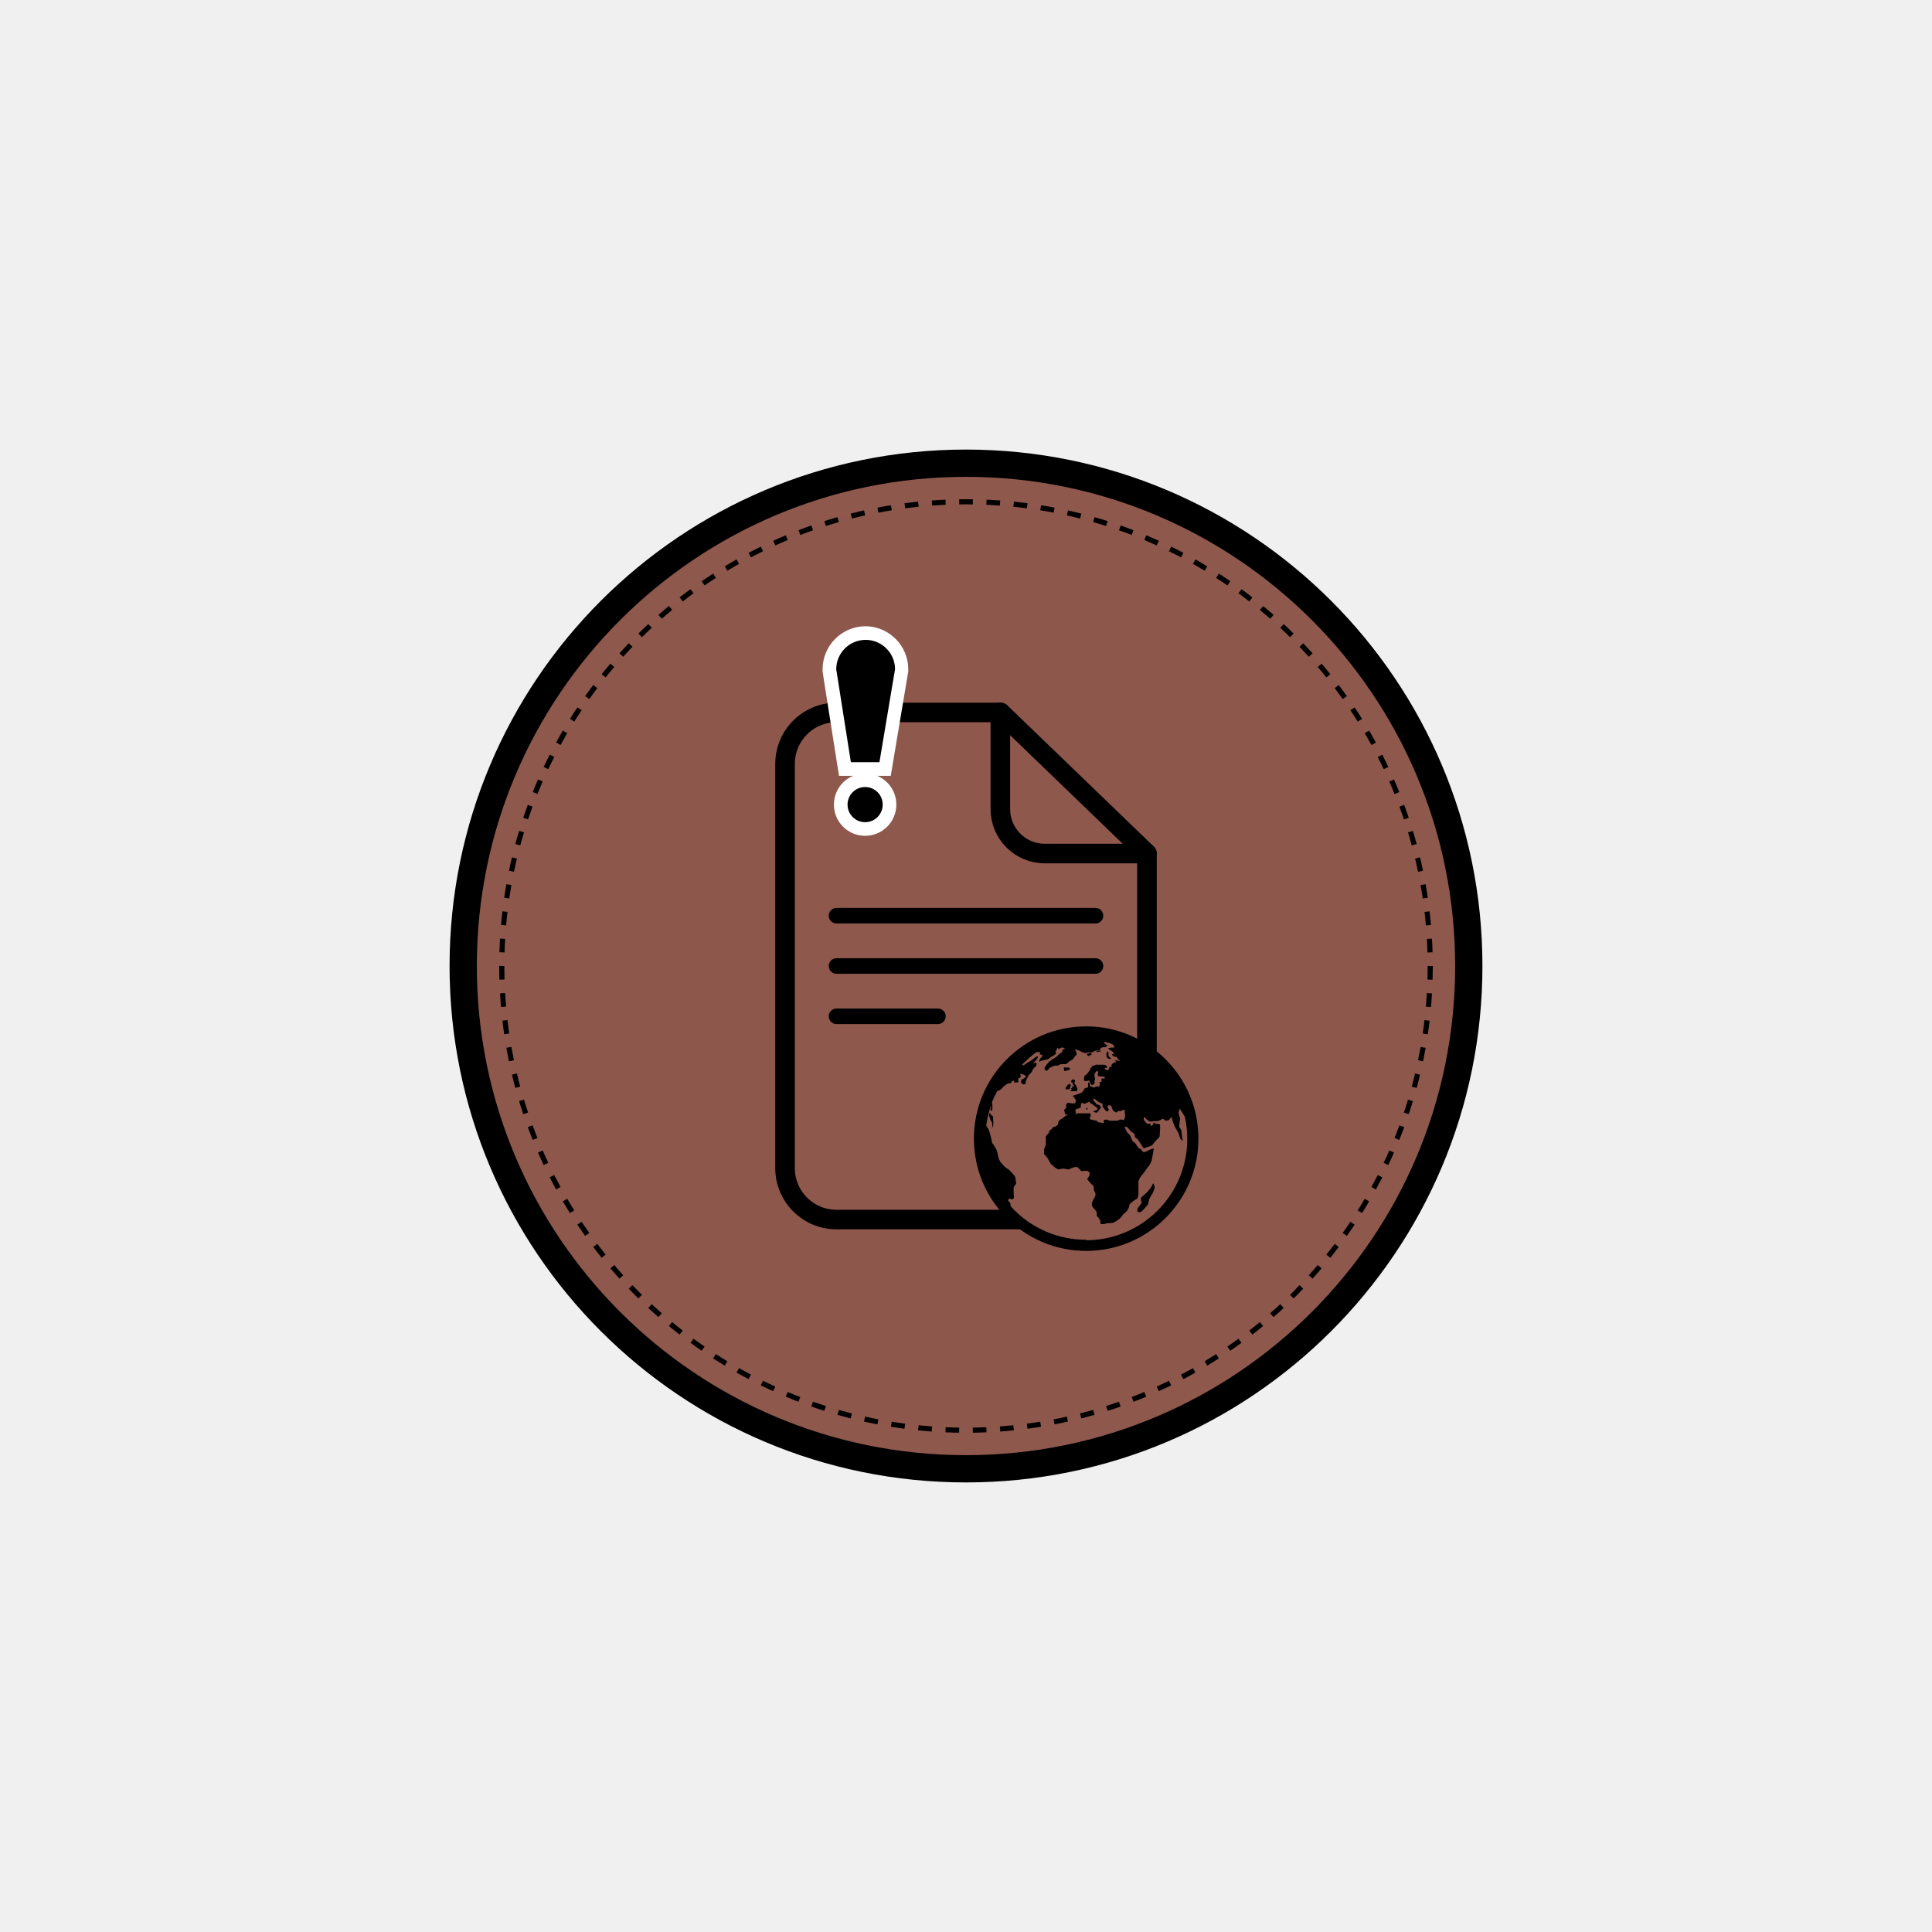
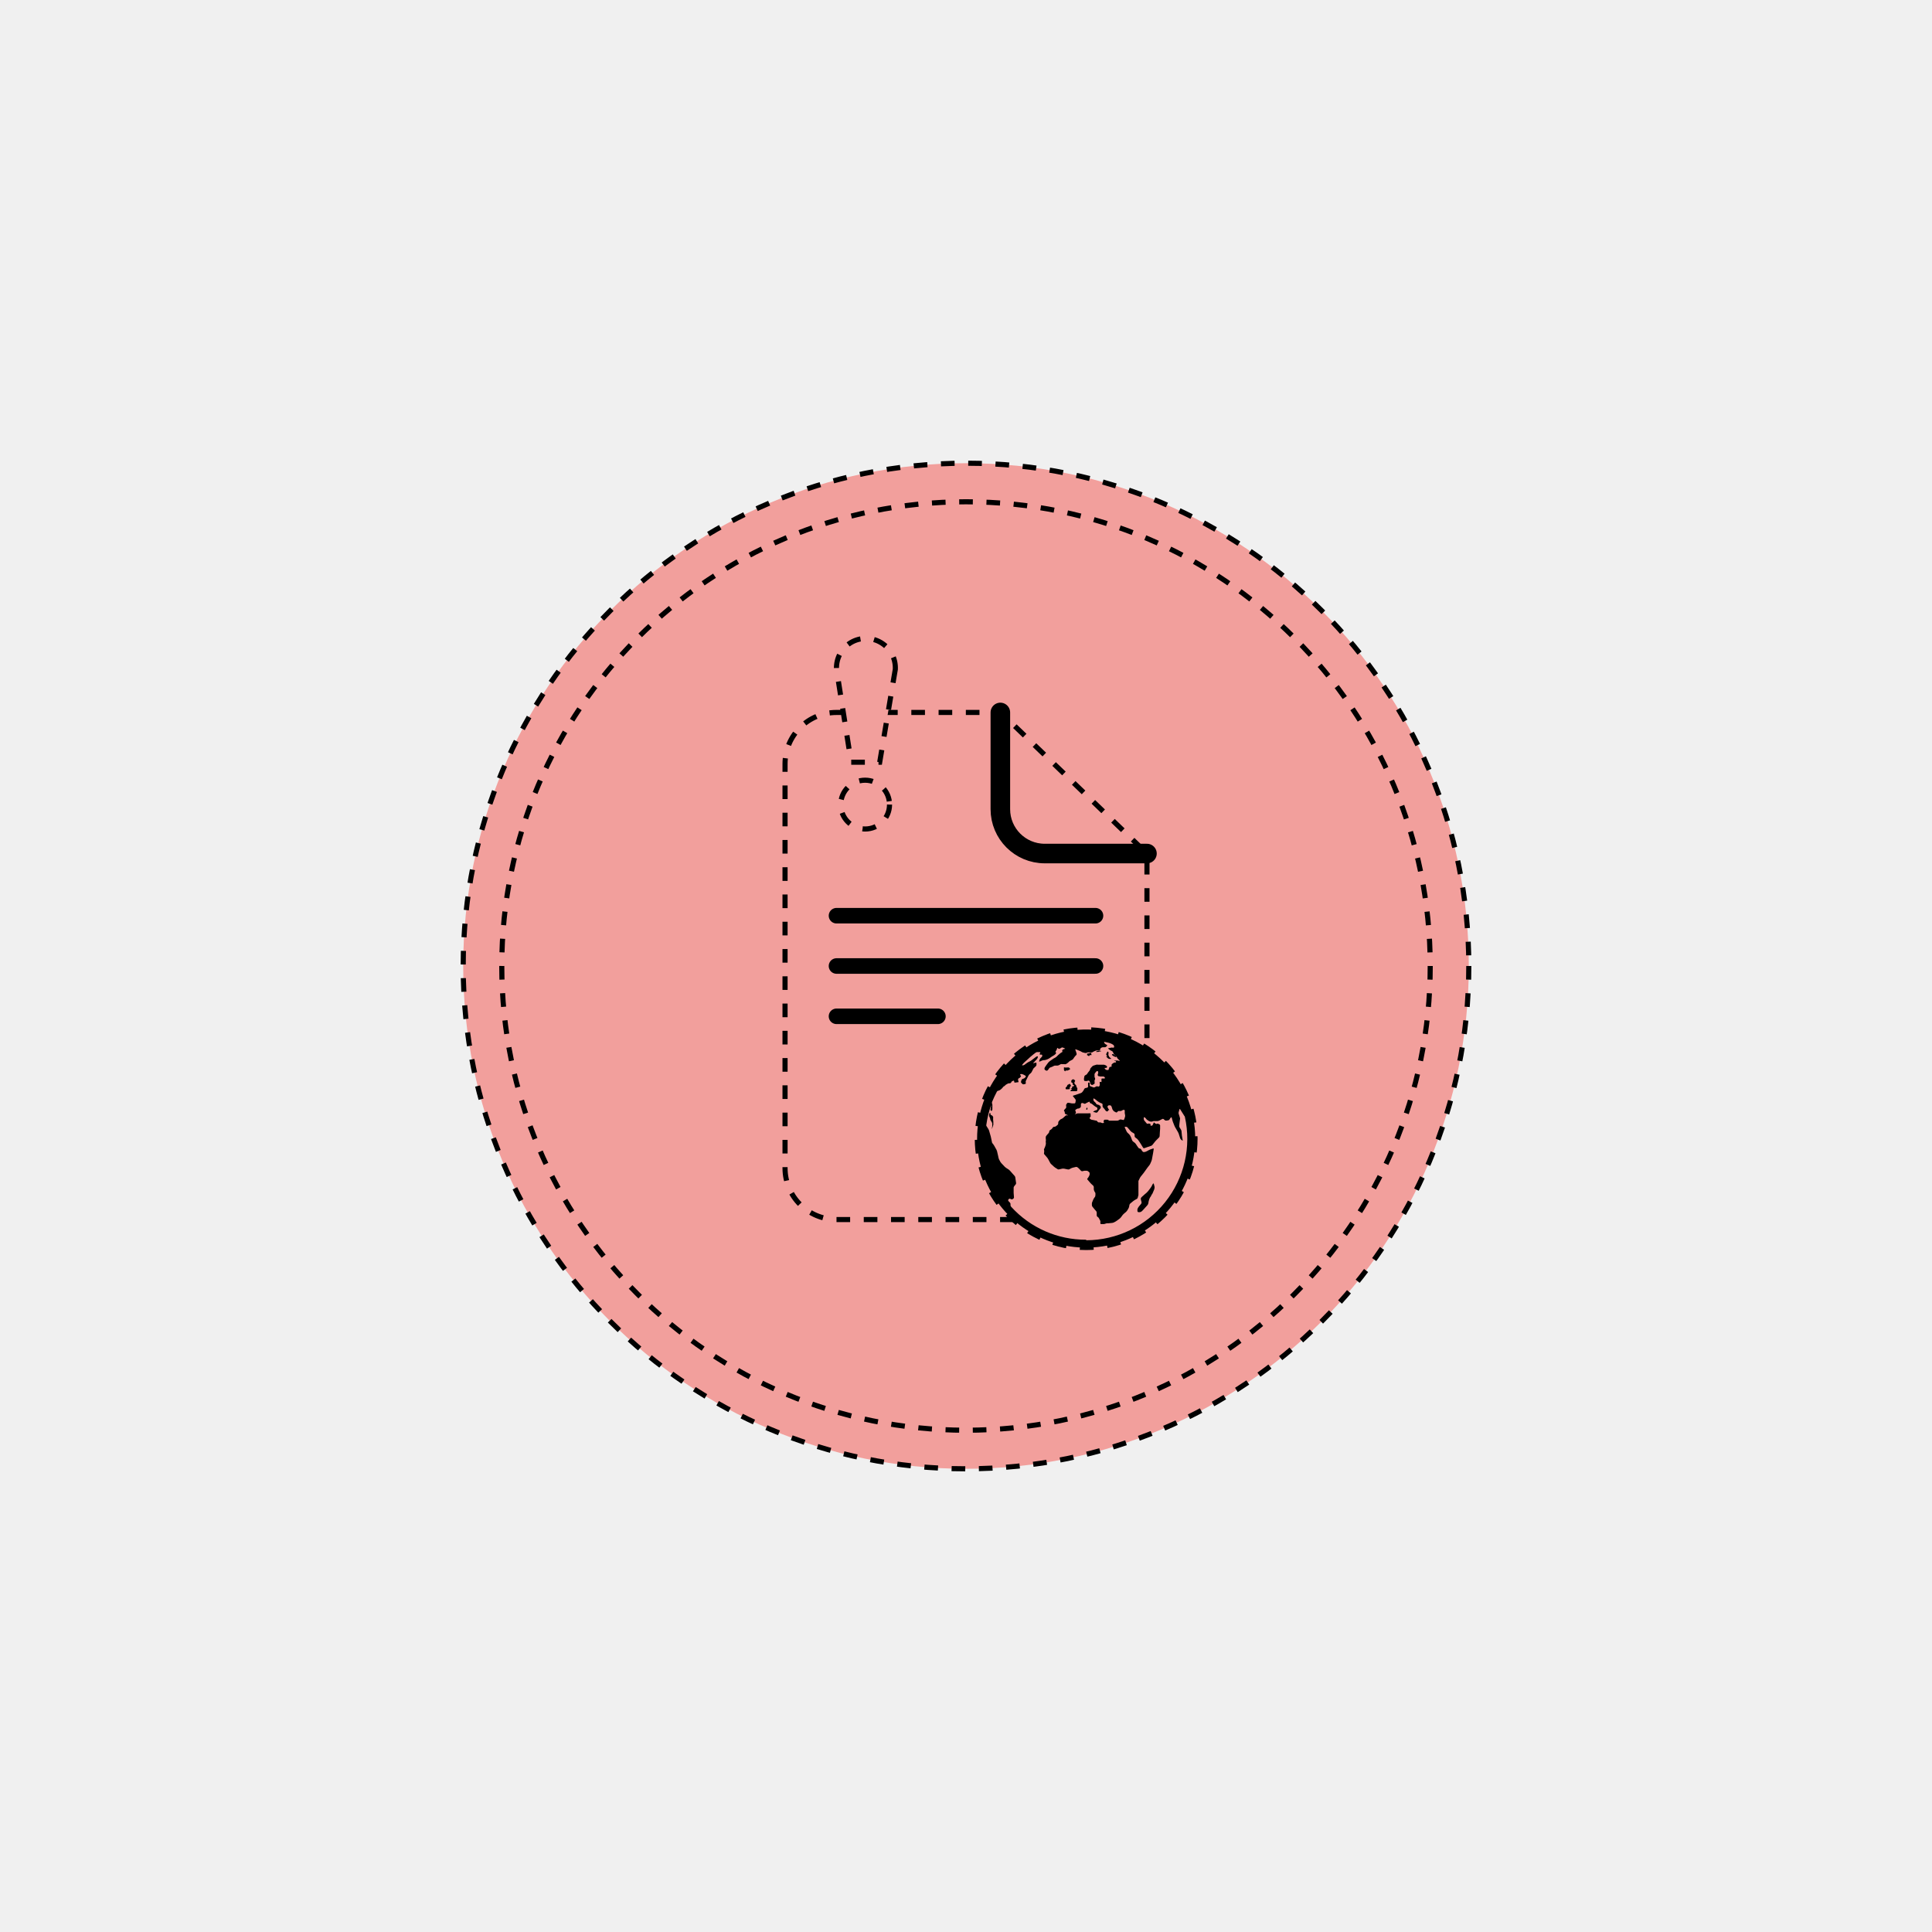
<svg xmlns="http://www.w3.org/2000/svg" viewBox="0 0 283.46 283.46">
-   <circle cx="141.73" cy="141.73" r="73.77" fill="#8e584d" stroke="#000" stroke-miterlimit="10" stroke-width="4" />
-   <circle cx="141.73" cy="141.73" r="68.11" fill="#8d574c" stroke="#000" stroke-miterlimit="10" stroke-width="0.75" stroke-dasharray="2" />
-   <path d="M160.73,178.93h-38a7.55,7.55,0,0,1-7.55-7.54V112.08a7.55,7.55,0,0,1,7.55-7.55h24.08l21.47,20.7v46.16A7.55,7.55,0,0,1,160.73,178.93Z" fill="#8e584d" stroke="#000" stroke-linecap="round" stroke-linejoin="round" stroke-width="2.87" />
+   <circle cx="141.73" cy="141.73" r="73.77" fill="#f29f9c" stroke="#000" stroke-miterlimit="10" stroke-width="0.75" stroke-dasharray="2" />
+   <circle cx="141.73" cy="141.73" r="68.11" fill="#f29f9c" stroke="#000" stroke-miterlimit="10" stroke-width="0.75" stroke-dasharray="2" />
+   <path d="M160.73,178.93h-38a7.55,7.55,0,0,1-7.55-7.54V112.08a7.55,7.55,0,0,1,7.55-7.55h24.08l21.47,20.7v46.16A7.55,7.55,0,0,1,160.73,178.93Z" fill="#f29f9c" stroke="#000" stroke-miterlimit="10" stroke-width="0.75" stroke-dasharray="2" />
  <path d="M168.28,125.23h-15a6.51,6.51,0,0,1-6.51-6.51V104.53" fill="none" stroke="#000" stroke-linecap="round" stroke-linejoin="round" stroke-width="2.87" />
  <line x1="122.73" y1="134.35" x2="160.73" y2="134.35" fill="none" stroke="#000" stroke-linecap="round" stroke-linejoin="round" stroke-width="2.28" />
  <line x1="122.73" y1="141.73" x2="160.73" y2="141.73" fill="none" stroke="#000" stroke-linecap="round" stroke-linejoin="round" stroke-width="2.28" />
  <line x1="122.73" y1="149.11" x2="137.61" y2="149.11" fill="none" stroke="#000" stroke-linecap="round" stroke-linejoin="round" stroke-width="2.28" />
-   <circle cx="159.36" cy="167.06" r="15.97" fill="#8e584d" stroke="#000" stroke-miterlimit="10" />
+   <circle cx="159.36" cy="167.06" r="15.97" fill="#f29f9c" stroke="#000" stroke-miterlimit="10" stroke-width="0.75" stroke-dasharray="2" />
  <path d="M169.29,173.7c0-.08-.1-.08-.15,0l-.22.42a2,2,0,0,1-.18.26l-.31.4a1.58,1.58,0,0,1-.22.23c-.16.13-.42.35-.47.41a2,2,0,0,0-.34.33.47.47,0,0,0,0,.31l.08.28a.34.34,0,0,1-.05.28c-.11.13-.28.32-.33.39a1.25,1.25,0,0,0-.22.4v.27a.18.18,0,0,0,.17.17h.16a.49.49,0,0,0,.28-.11l.2-.19.37-.41.28-.31a.67.67,0,0,0,.14-.28l.05-.3a1.81,1.81,0,0,1,.09-.31l.11-.24a1.59,1.59,0,0,1,.18-.27l0-.05a1.59,1.59,0,0,0,.18-.27l.09-.21.16-.38a1.2,1.2,0,0,0,.06-.32.82.82,0,0,0-.07-.31Z" />
  <path d="M159.44,162.82a.14.14,0,0,0,.1-.07.31.31,0,0,0,0-.19v0c0-.06-.07-.08-.11,0a.26.26,0,0,0-.06.19v0C159.38,162.77,159.41,162.82,159.44,162.82Z" />
  <path d="M156.91,159l-.08.08a1.08,1.08,0,0,1-.19.08,1.28,1.28,0,0,0-.11.2v.06s-.05.07-.1.09-.08,0-.08.07a.74.74,0,0,1,0,.16.09.09,0,0,0,.11.08l.1,0,.1,0a.31.31,0,0,1,.18,0,.15.15,0,0,0,.12-.09l0-.1,0-.09a.28.28,0,0,1,.1-.14.16.16,0,0,0,.06-.15.23.23,0,0,0-.11-.15h0A.19.19,0,0,0,156.91,159Z" />
  <path d="M157.38,158.89s0,.2,0,.23.21.1.21.13-.12.16-.12.17-.13-.06-.16,0a.18.18,0,0,0,0,.19s-.23.13-.24.16l.15,0c.06,0,.08.05,0,.09l-.07.07-.09.1s0,.08,0,.07l.27,0,.37,0,.22,0a.17.17,0,0,0,.14-.12,1.22,1.22,0,0,1,0-.17.17.17,0,0,0,0-.15l-.05-.08-.1-.21,0-.08a.33.33,0,0,0-.14-.17l0,0a.26.26,0,0,1-.12-.17.3.3,0,0,1,0-.19,1.19,1.19,0,0,0,.09-.15s0-.1-.06-.13h0a.74.74,0,0,1-.16-.12s-.09,0-.14,0l-.11.08a.25.25,0,0,0-.1.18h0a.59.59,0,0,0,.05.22Z" />
  <path d="M156.31,157.07h.08a.85.85,0,0,0,.23,0l.14-.06.21-.1a.11.11,0,0,0,0-.15.44.44,0,0,0-.16-.14h0a.57.57,0,0,0-.22,0l-.11,0a.42.42,0,0,1-.22,0h0a.17.17,0,0,0-.16,0,.18.18,0,0,0,0,.12v.17a.24.24,0,0,0,.26.26Z" />
  <path d="M159.54,154.82a.74.74,0,0,1,.16.1.07.07,0,0,0,.11,0l.06-.06,0-.05a.1.1,0,0,1,.13,0c.05,0,.11,0,.12,0a.12.12,0,0,0,0-.14s-.06-.06,0-.08,0-.06-.05-.09l0,0a.19.19,0,0,0-.19,0,.32.32,0,0,1-.2.06c-.08,0-.17,0-.18.05s0,.2,0,.22Z" />
  <path d="M160.89,154.33a.39.39,0,0,0,.19,0l.08,0,.22-.07.11,0c.06,0,.07-.06,0-.09l-.09,0a.42.42,0,0,0-.22,0,1.82,1.82,0,0,0-.32.07s-.05.15-.05.17S160.85,154.31,160.89,154.33Z" />
  <path d="M162.29,155a1.65,1.65,0,0,1,.19.2s.05.06.1.09a.4.4,0,0,0,.21.07h.06l.16,0s0,0,0-.08l0,0a1.18,1.18,0,0,1-.18-.13l0,0a.46.46,0,0,1-.13-.18v0a.45.45,0,0,0-.07-.14.26.26,0,0,1,0-.15v-.09a.57.57,0,0,0,0-.22l0,0a.12.12,0,0,0-.13-.08.2.2,0,0,0-.09.14.36.36,0,0,1-.1.18.12.12,0,0,0,0,.12c0,.11.16.19.16.24A.39.39,0,0,0,162.29,155Z" />
  <path d="M163.34,154.92l.1.08.06,0,.14.08c.05,0,.11,0,.13,0a.16.16,0,0,0,0-.12.23.23,0,0,0-.08-.11l-.07,0-.16-.11-.08-.07a.15.15,0,0,0-.15,0l-.08,0s0,.1,0,.12S163.34,154.92,163.34,154.92Z" />
  <path d="M145.71,164.29a.81.81,0,0,1,0-.22.42.42,0,0,0,0-.19l-.05-.1a.46.46,0,0,0-.16-.15l-.05,0a.3.3,0,0,1-.14-.17l0-.13c0-.06-.07-.08-.11,0l0,0a.27.27,0,0,0-.08.19v.23a1.27,1.27,0,0,0,.09.2,2,2,0,0,1,.08.22.37.37,0,0,1,0,.11,1.32,1.32,0,0,0,.12.2l.12.2a.33.33,0,0,1,.05.21l0,.35-.05.32c0,.06,0,.07.05,0l0-.09a.5.5,0,0,0,.09-.21l.07-.24a.85.85,0,0,0,0-.22v0a1.79,1.79,0,0,0,0-.23Z" />
  <path d="M170.68,155.74a16,16,0,1,0,4.68,11.32A15.94,15.94,0,0,0,170.68,155.74Zm-11.32,26.15a14.79,14.79,0,0,1-11-4.83.54.54,0,0,1-.1-.2l0-.23a.35.35,0,0,0-.1-.2,1.31,1.31,0,0,0-.2-.21c0-.05-.08-.12-.05-.17a1.07,1.07,0,0,1,.14-.16.15.15,0,0,1,.18,0l.12.06a.27.27,0,0,0,.2,0l.14-.1a.22.22,0,0,0,.08-.18l-.05-.66v-.75a.31.31,0,0,1,.07-.2l.23-.29a.25.25,0,0,0,.06-.2l-.12-.83a.52.52,0,0,0-.09-.2l-.39-.44-.31-.35a.8.8,0,0,0-.17-.15l-.4-.26a.9.9,0,0,1-.18-.15l-.51-.54a.85.85,0,0,1-.14-.19l-.2-.37a.81.81,0,0,1-.07-.22l-.06-.29-.16-.69a1.45,1.45,0,0,0-.09-.22l-.35-.62a1.27,1.27,0,0,0-.13-.19.87.87,0,0,1-.16-.22c0-.06-.19-.91-.19-.91l-.25-.87a1,1,0,0,0-.1-.21l-.29-.46a.38.38,0,0,1,0-.21,14.89,14.89,0,0,1,.69-2.82c0-.06,0-.07,0,0l0,.09-.07.43a.24.24,0,0,0,0,.2l.08.09c0,.05.09,0,.11,0l.07-.21a.83.83,0,0,0,0-.22v-.25a.83.83,0,0,0,0-.22l-.05-.17a.55.55,0,0,1,0-.22,16.44,16.44,0,0,1,.72-1.53.26.26,0,0,1,.17-.12.4.4,0,0,0,.21-.07l.12-.07a1.3,1.3,0,0,0,.18-.15,2.14,2.14,0,0,0,.26-.3s.27-.16.27-.2.23-.17.36-.24a.46.46,0,0,1,.22-.06h.09a.24.24,0,0,0,.19-.1l.11-.18s.13-.07.22-.1a.09.09,0,0,1,.13.07v.11a.12.12,0,0,0,.13.1l.5-.07s0-.06,0-.11a1.29,1.29,0,0,1-.06-.21v-.09a.16.16,0,0,1,.1-.15h0a.47.47,0,0,0,.19-.12l.12-.13c.05,0,0-.1,0-.13h0a.21.21,0,0,1-.1-.16.09.09,0,0,1,.11-.09l.13,0a.74.74,0,0,1,.21.07l.19.1.16.1a.1.1,0,0,1,0,.15l-.07.09a.4.4,0,0,1-.18.14l-.2.07a.26.26,0,0,0-.15.14l-.06.2a.21.21,0,0,0,0,.2l.18.19a.22.22,0,0,0,.19.06,1.2,1.2,0,0,0,.31-.09s0-.1,0-.18a.38.38,0,0,1,0-.21l.24-.49.17-.33a.62.62,0,0,1,.14-.18l.18-.16a.62.62,0,0,0,.14-.18c.08-.17.24-.49.26-.51l.34-.32a.35.35,0,0,0,.1-.19V156c0-.07,0-.11-.11-.09l-.34.08c-.06,0-.07,0,0-.06l.17-.17.31-.33a.47.47,0,0,0,.12-.19l.06-.15c0-.06,0-.11-.06-.11a.37.37,0,0,0-.2.07l-.28.21-.46.35a1.32,1.32,0,0,1-.2.12l-.14.07-.2.11-.44.32a.4.4,0,0,1-.21.07h-.1c-.06,0-.08,0,0-.09l.18-.22a1.21,1.21,0,0,1,.16-.16l.46-.41.39-.36.46-.38.3-.23a.52.52,0,0,1,.2-.09l.12,0,.23,0h.06c.07,0,.1,0,.07.1l-.08.16c0,.06,0,.1.06.11a.41.41,0,0,0,.19,0s.09,0,.11.06h0a.26.26,0,0,1,0,.21l0,0a.8.8,0,0,1-.15.17l-.11.11a.59.59,0,0,0-.11.19l-.07.21c0,.06,0,.09.07.07l.16-.06.22-.1a.87.87,0,0,1,.22-.05h.13l.22-.05.24-.09a1.39,1.39,0,0,0,.21-.11l.39-.27.35-.21a.75.75,0,0,0,.17-.14l.08-.11a.09.09,0,0,0,0-.14h0c-.06,0-.08-.09-.05-.13l.11-.19.11-.22a.37.37,0,0,1,0-.09c0-.05.08-.05.13,0l.08.07a.19.19,0,0,0,.19,0l.16-.09.1-.07a.31.31,0,0,1,.21,0l.26.12c.06,0,.06.06,0,.07l-.18.05a.35.35,0,0,0-.17.12.13.13,0,0,0,0,.17s0,.09,0,.12l-.11.05a1.27,1.27,0,0,0-.19.13l-.31.26-.25.25-.18.13-.26.14-.49.34a1.24,1.24,0,0,0-.18.14l-.09.1a1.41,1.41,0,0,0-.14.18l-.14.19-.18.26a.68.68,0,0,0-.1.21v.08a.15.15,0,0,0,.07.17l.16.09a.17.17,0,0,0,.18,0l.1-.1.15-.17,0-.05a.46.46,0,0,1,.18-.13l.19-.07.21-.09.12-.07a.54.54,0,0,1,.22-.05h.31a.55.55,0,0,0,.22-.06l.28-.15a.42.42,0,0,1,.22,0l.29,0a.38.38,0,0,0,.21,0l.15-.08a.85.85,0,0,0,.19-.14l.12-.12a.62.62,0,0,1,.18-.14l.31-.16a.46.46,0,0,0,.16-.15l.14-.21a2.2,2.2,0,0,1,.14-.18l.16-.16a.19.19,0,0,0,.05-.19l-.08-.28-.11-.3c0-.06,0-.09.07-.06l.2.07.46.19.2.11,0,0a.64.64,0,0,0,.21.09l.26.06a.34.34,0,0,0,.22,0l.19-.07a.85.85,0,0,1,.22,0h.21a.42.42,0,0,0,.22,0l.23-.13.21-.09.17-.06a.85.85,0,0,1,.23,0h.21a.14.14,0,0,0,.13-.12v-.07a.38.38,0,0,1,.12-.18l.08-.05a.42.42,0,0,1,.21-.06l.26,0a.26.26,0,0,0,.2-.07l.13-.12a.09.09,0,0,0,0-.14l-.21-.12a.41.41,0,0,1-.16-.16l-.05-.1c0-.06,0-.09.07-.08l.67.15.21.08.21.09a.88.88,0,0,1,.19.12l.05.05a.23.23,0,0,1,.07.19l0,.09a.11.11,0,0,1-.14.08l-.08,0a.41.41,0,0,0-.22,0l-.38.08c-.06,0-.08.06,0,.1l.16.13.19.12.13.06a.33.33,0,0,1,.16.15l.1.22a.62.62,0,0,0,.14.18l.14.11a.8.8,0,0,1,.15.17l.13.21c0,.05.1.13.15.18l.18.17c.05,0,0,.07,0,.06l-.29-.05a.6.6,0,0,0-.23,0l-.23,0c-.07,0-.07,0,0,.06l.11,0a.2.2,0,0,1,.12.12c0,.05,0,.09-.1.11l-.13,0a.81.81,0,0,0-.21.1l-.16.13a.18.18,0,0,0-.06.18l0,.1a.09.09,0,0,1-.08.12h-.1a.23.23,0,0,0-.17.1l0,.08a.54.54,0,0,0-.08.21v0a.09.09,0,0,1-.13.08l-.17,0a.45.45,0,0,1-.19-.11l-.09-.1s0-.09,0-.1l.23,0a.16.16,0,0,0,.12-.13h0a.21.21,0,0,0-.1-.18l-.13-.08a.83.83,0,0,0-.22-.08l-.19,0a.91.91,0,0,0-.23,0h-.13a.91.91,0,0,1-.23,0l-.12,0a.41.41,0,0,0-.22,0l-.42.13a.55.55,0,0,0-.19.12l-.21.23a.35.35,0,0,0-.1.2v0a.52.52,0,0,1-.09.2l-.14.17-.14.19-.06.1a.5.5,0,0,1-.17.15l-.1.05a.39.39,0,0,0-.15.16l0,.11a.59.59,0,0,0-.05.23v.2a.17.17,0,0,0,.11.15l.1,0a.41.41,0,0,0,.22,0l.19-.05a.14.14,0,0,1,.17.06.78.78,0,0,1,.11.2l0,.12a.46.46,0,0,0,.13.18l.06.05a.23.23,0,0,0,.2,0,1.64,1.64,0,0,0,.27-.17,1.3,1.3,0,0,0,0-.28.42.42,0,0,1,0-.22l.06-.1a.3.3,0,0,0,0-.21l-.07-.16a.85.85,0,0,1,0-.22c0-.1,0-.22,0-.24l.2-.29a.35.35,0,0,1,.17-.12.12.12,0,0,1,.15.07l0,.05a.21.21,0,0,1,0,.2l0,.05a.3.3,0,0,0-.06.2h0a.22.22,0,0,0,.11.17l.08,0a.59.59,0,0,0,.22.05h.37a.3.3,0,0,1,.2.06l0,0a.29.29,0,0,1,.09.16.09.09,0,0,1-.1.08h-.33a.08.08,0,0,0-.08.11h0a1.66,1.66,0,0,1,0,.22v.12a.06.06,0,0,1-.1.06h0a.13.13,0,0,0-.16,0,.22.22,0,0,0,0,.17l0,.1a.39.39,0,0,1,0,.21l-.09.17a.11.11,0,0,1-.15,0l-.07,0a.23.23,0,0,0-.2,0l-.24.13a.26.26,0,0,1-.21,0l-.23-.09-.17-.06a.17.17,0,0,1-.11-.15v-.27a.14.14,0,0,0-.1-.14h0a.12.12,0,0,0-.14.08l0,.16a1,1,0,0,0,0,.23v.15a.16.16,0,0,1-.12.14l-.28.06a.29.29,0,0,0-.16.13l-.08.17a.8.8,0,0,1-.13.19l-.11.13a.47.47,0,0,1-.19.12l-.38.13-.38.13-.36.11a.07.07,0,0,0,0,.12l.32.4a.3.3,0,0,1,.06.2l-.05.31a.14.14,0,0,1-.13.11h-.15l-.23,0-.47-.09-.09,0a.14.14,0,0,0-.15.07l-.13.2a.3.3,0,0,0,0,.21l0,.16a.2.2,0,0,1-.07.18l0,0a.49.49,0,0,0-.16.16l-.07.09a.11.11,0,0,0,0,.15.22.22,0,0,1,.09.17v.1a.17.17,0,0,0,.1.16l.15.07.2.1.11.06a.38.38,0,0,0,.21,0l.09,0a.38.38,0,0,1,.21,0h0a.15.15,0,0,0,.18,0l.21-.19.16-.16a.19.19,0,0,0,0-.19l-.09-.26s.1-.09.18-.15l.21-.09.14,0a.36.36,0,0,0,.18-.12l.05,0a.49.49,0,0,0,.08-.21V162a.18.18,0,0,1,.1-.15.3.3,0,0,1,.21,0l.15.07a.2.2,0,0,0,.2,0l.17-.1.31-.15a.11.11,0,0,1,.15,0l0,.08a.33.33,0,0,0,.16.15l.06,0a1.27,1.27,0,0,1,.19.13l.15.13.2.15.2.13.06,0a.22.22,0,0,1,.1.18v.11a.2.2,0,0,1-.12.16l-.08,0-.21.09-.14.09c-.06,0-.05.07,0,.1l.11,0a.94.94,0,0,0,.22.07h.07a.19.19,0,0,0,.18-.07l.11-.16.21-.27.13-.15a.14.14,0,0,0,0-.18l0-.08a.46.46,0,0,0-.16-.15l-.1-.06a.81.81,0,0,0-.22-.07h0a.25.25,0,0,1-.18-.11l0-.05a1.22,1.22,0,0,0-.15-.17l-.15-.14a.38.38,0,0,1-.1-.2v-.13c0-.07,0-.1.08-.08a1.06,1.06,0,0,1,.17.1l.37.3.2.13a1.28,1.28,0,0,0,.2.11l.23.09a.16.16,0,0,1,.1.14.55.55,0,0,0,0,.22l0,.09a.47.47,0,0,0,.12.19l.1.11.14.18.07.11a.44.44,0,0,0,.18.12h.06a.11.11,0,0,0,.13-.09.14.14,0,0,1,.14-.11h0c.06,0,.08,0,0-.08l0,0a.53.53,0,0,1-.12-.15c0-.05-.06-.12-.08-.16a.17.17,0,0,1,0-.17.53.53,0,0,1,.16-.13l0,0a.72.72,0,0,1,.19,0,.24.24,0,0,1,.17.09l0,0a.52.52,0,0,1,.09.2.86.86,0,0,0,.07.21l0,.05.13.19.05.07a.46.46,0,0,0,.18.13l0,0a.48.48,0,0,1,.16.09.13.13,0,0,0,.15,0h0a.26.26,0,0,0,.13-.12.09.09,0,0,1,.1-.07l.07,0,.16,0a.4.4,0,0,0,.29-.07l0,0a.49.49,0,0,1,.27-.11.14.14,0,0,1,.14.09v.08l0,.3.05.29a.44.44,0,0,1,0,.23l-.08.26-.06.16a.13.13,0,0,1-.16.08l-.25-.06a.39.39,0,0,0-.21,0l-.18.1a.43.43,0,0,1-.22.06h-.21l-.58,0-.34,0a.23.23,0,0,1-.15-.07s-.08-.07-.14-.07h-.07l-.22,0-.13,0a.19.19,0,0,0-.13.14v0a.3.3,0,0,0,0,.21h0a.08.08,0,0,1,0,.13l-.08,0a.26.26,0,0,1-.21,0h0a.54.54,0,0,0-.21-.08l-.25,0a.35.35,0,0,1-.17-.12h0a.41.41,0,0,0-.17-.15l-.11,0-.23-.06-.28-.05a.42.42,0,0,1-.21-.08l-.12-.1a.11.11,0,0,1,0-.16l.12-.15s0-.12,0-.16a.15.15,0,0,1,0-.16.11.11,0,0,0-.06-.14l-.07,0a.34.34,0,0,0-.22,0l-.24,0-.23,0h-.89a.85.85,0,0,0-.22,0l-.5.17-.33.12a.58.58,0,0,1-.23,0l-.21,0-.22,0-.07,0a.19.19,0,0,0-.19.05L156,164a.5.5,0,0,1-.19.13l-.14.07a.46.46,0,0,0-.18.13l-.15.17a.39.39,0,0,0-.08.2v.15a.28.28,0,0,1-.09.19l-.23.19a.56.56,0,0,1-.21.09h-.09a.34.34,0,0,0-.18.11l-.07.11a.61.61,0,0,1-.16.16l-.15.1a.38.38,0,0,0-.14.17l0,.11a.59.59,0,0,1-.11.19l-.26.29a.8.8,0,0,0-.13.19l0,.11a.26.26,0,0,0,0,.21l0,.1a.24.24,0,0,1,0,.2.56.56,0,0,0,0,.22l0,.07a.55.55,0,0,1,0,.22l-.06.24a1,1,0,0,1-.08.22l-.11.24a.23.23,0,0,0,0,.2h0a.26.26,0,0,1,0,.21l0,.13a.24.24,0,0,0,0,.2l.47.55a1.37,1.37,0,0,1,.13.2l.29.54a.62.62,0,0,0,.14.18l.41.38a1.1,1.1,0,0,0,.18.14l.4.25a.31.31,0,0,0,.21,0l.45-.1a.89.89,0,0,1,.23,0l.54.11a.43.43,0,0,0,.22,0l.31-.17a1,1,0,0,1,.22-.08l.48-.11a.3.3,0,0,1,.21.05l.17.14s.12.11.16.16l.19.21a.24.24,0,0,0,.19.07l.32-.07a.81.81,0,0,1,.22,0l.14,0a.47.47,0,0,1,.2.1l.14.12a.2.2,0,0,1,.06.18l0,.16a.83.83,0,0,1-.08.22l-.12.2a.53.53,0,0,1-.13.16.1.1,0,0,0,0,.14l.41.48a1.29,1.29,0,0,0,.16.17l.29.27a.33.33,0,0,1,.08.19v.31a.59.59,0,0,0,.05.22l.06.14a2,2,0,0,0,.12.19l0,.07a.24.24,0,0,1,0,.2l0,.16a.51.51,0,0,1-.1.21l-.09.12a.78.78,0,0,0-.11.2l-.16.39a.51.51,0,0,0-.05.22v.23a.44.44,0,0,0,.07.21l.34.42.23.26a.38.38,0,0,1,.07.21v.4a.28.28,0,0,0,.09.19l.11.08a.49.49,0,0,1,.14.18l.19.37a.59.59,0,0,1,0,.22v.12a.11.11,0,0,0,.12.11h.21a1,1,0,0,0,.23,0l.37-.11a.85.85,0,0,1,.23,0l.6-.06a.73.73,0,0,0,.21-.06l.3-.16a1.27,1.27,0,0,0,.19-.13l.38-.28a1.21,1.21,0,0,0,.16-.16l.3-.4a1.21,1.21,0,0,1,.16-.16l.31-.26.15-.17.2-.33a1.33,1.33,0,0,0,.09-.21l.06-.33a.47.47,0,0,1,.12-.19l.45-.37.19-.13.32-.18a.26.26,0,0,0,.13-.16l.11-.4a.85.85,0,0,0,0-.22v-.49a1.85,1.85,0,0,0,0-.23,3.52,3.52,0,0,1,0-.36c0-.08,0-.71,0-.77a4.47,4.47,0,0,1,.23-.48,1.27,1.27,0,0,1,.13-.19c.12-.14.35-.42.41-.51s.55-.77.55-.77l.32-.41a.78.78,0,0,0,.11-.2l.17-.4a1.8,1.8,0,0,0,.06-.22l.17-.92.09-.58c0-.07,0-.1-.09-.08l-.37.12-.21.09-.37.2-.22.09-.08,0a.25.25,0,0,1-.21,0l0,0a.61.61,0,0,1-.16-.16l-.14-.23a.27.27,0,0,0-.18-.1h0a.28.28,0,0,1-.19-.09l-.12-.16-.13-.19-.12-.19a.79.79,0,0,0-.14-.18c-.1-.08-.26-.21-.3-.23a.4.4,0,0,1-.12-.15,1.33,1.33,0,0,1-.09-.21l-.05-.17a1,1,0,0,0-.1-.21l-.08-.16a1.3,1.3,0,0,0-.15-.18l-.23-.22a.59.59,0,0,1-.13-.19l-.27-.58c0-.06,0-.1.06-.09l.16,0a.35.35,0,0,1,.19.1l.44.52a.83.83,0,0,0,.17.15l.33.2a.24.24,0,0,1,.1.18v.23a.26.26,0,0,0,.09.18l.3.23a.8.8,0,0,1,.15.17l.37.56.33.55a.15.15,0,0,0,.17.07l.4-.14.62-.21a.46.46,0,0,0,.18-.13l.38-.48.15-.17.44-.44a.42.42,0,0,0,.09-.19c0-.29.07-1,.07-1.08s0-.33,0-.5a.19.19,0,0,0-.1-.16l-.19-.08a.12.12,0,0,0-.16,0,.11.11,0,0,1-.15,0l-.05,0a.9.9,0,0,1-.18-.15v0a.08.08,0,0,0-.13,0l0,.05a2.12,2.12,0,0,1-.11.21l0,.05a.26.26,0,0,1-.17.12l-.08,0c-.06,0-.11,0-.09-.09V165a.12.12,0,0,0-.09-.14h-.06a.39.39,0,0,0-.21,0,.15.15,0,0,1-.17,0l-.38-.46a.39.39,0,0,1-.08-.21V164c0-.06,0-.09.11-.07h0a.62.62,0,0,1,.18.14l.06.08a.49.49,0,0,0,.16.16l.11.08.11.07.21.09.1,0a.27.27,0,0,0,.21,0h0a.58.58,0,0,1,.21-.07l.6,0a.94.94,0,0,0,.22-.07l.43-.23a.19.19,0,0,1,.19,0l.19.17a.25.25,0,0,0,.2.06c.17,0,.46-.07.46-.12a2.45,2.45,0,0,1,.24-.35s.08,0,.1,0l.12.45a.81.81,0,0,0,.07.22l.22.56a2,2,0,0,0,.1.21l.42.72a1,1,0,0,1,.1.21l.22.69a.44.44,0,0,0,.12.18l.19.16c.05,0,.08,0,.07,0a10,10,0,0,1-.19-1.44c0-.05-.15-.32-.26-.47a.31.31,0,0,1-.06-.21c0-.3.12-1.07.12-1.12s-.14-.48-.21-.7a.41.41,0,0,1,0-.22l.12-.43c0-.06.06-.07.1,0l.57.9c0,.05.06.1.07.09s0,.05.05.11a14.87,14.87,0,0,1-14.47,18.12Z" />
-   <circle cx="126.93" cy="118.05" r="3.58" stroke="#fff" stroke-miterlimit="10" stroke-width="2" />
-   <path d="M124,112.83l-2.29-14.56V98.2a5.32,5.32,0,1,1,10.63,0v.08l-2.45,14.55Z" />
-   <path d="M127,93.88a4.32,4.32,0,0,1,4.32,4.32l-.24,1.4-2.05,12.23h-4.19l-1.94-12.31-.21-1.32A4.32,4.32,0,0,1,127,93.88m0-2a6.32,6.32,0,0,0-6.31,6.32v.15l0,.16.2,1.32,1.94,12.31.27,1.69h7.59l.28-1.67,2.05-12.23.24-1.4,0-.17V98.2A6.33,6.33,0,0,0,127,91.88Z" fill="#fff" />
+   <circle cx="126.93" cy="118.05" r="3.58" fill="#f29f9c" stroke="#000" stroke-miterlimit="10" stroke-width="0.75" stroke-dasharray="2" />
+   <path d="M131.36,98.2l-.24,1.4-2.05,12.23h-4.19l-1.94-12.31-.21-1.32a4.32,4.32,0,1,1,8.63,0Z" fill="#f29f9c" stroke="#000" stroke-miterlimit="10" stroke-width="0.75" stroke-dasharray="2" />
</svg>
